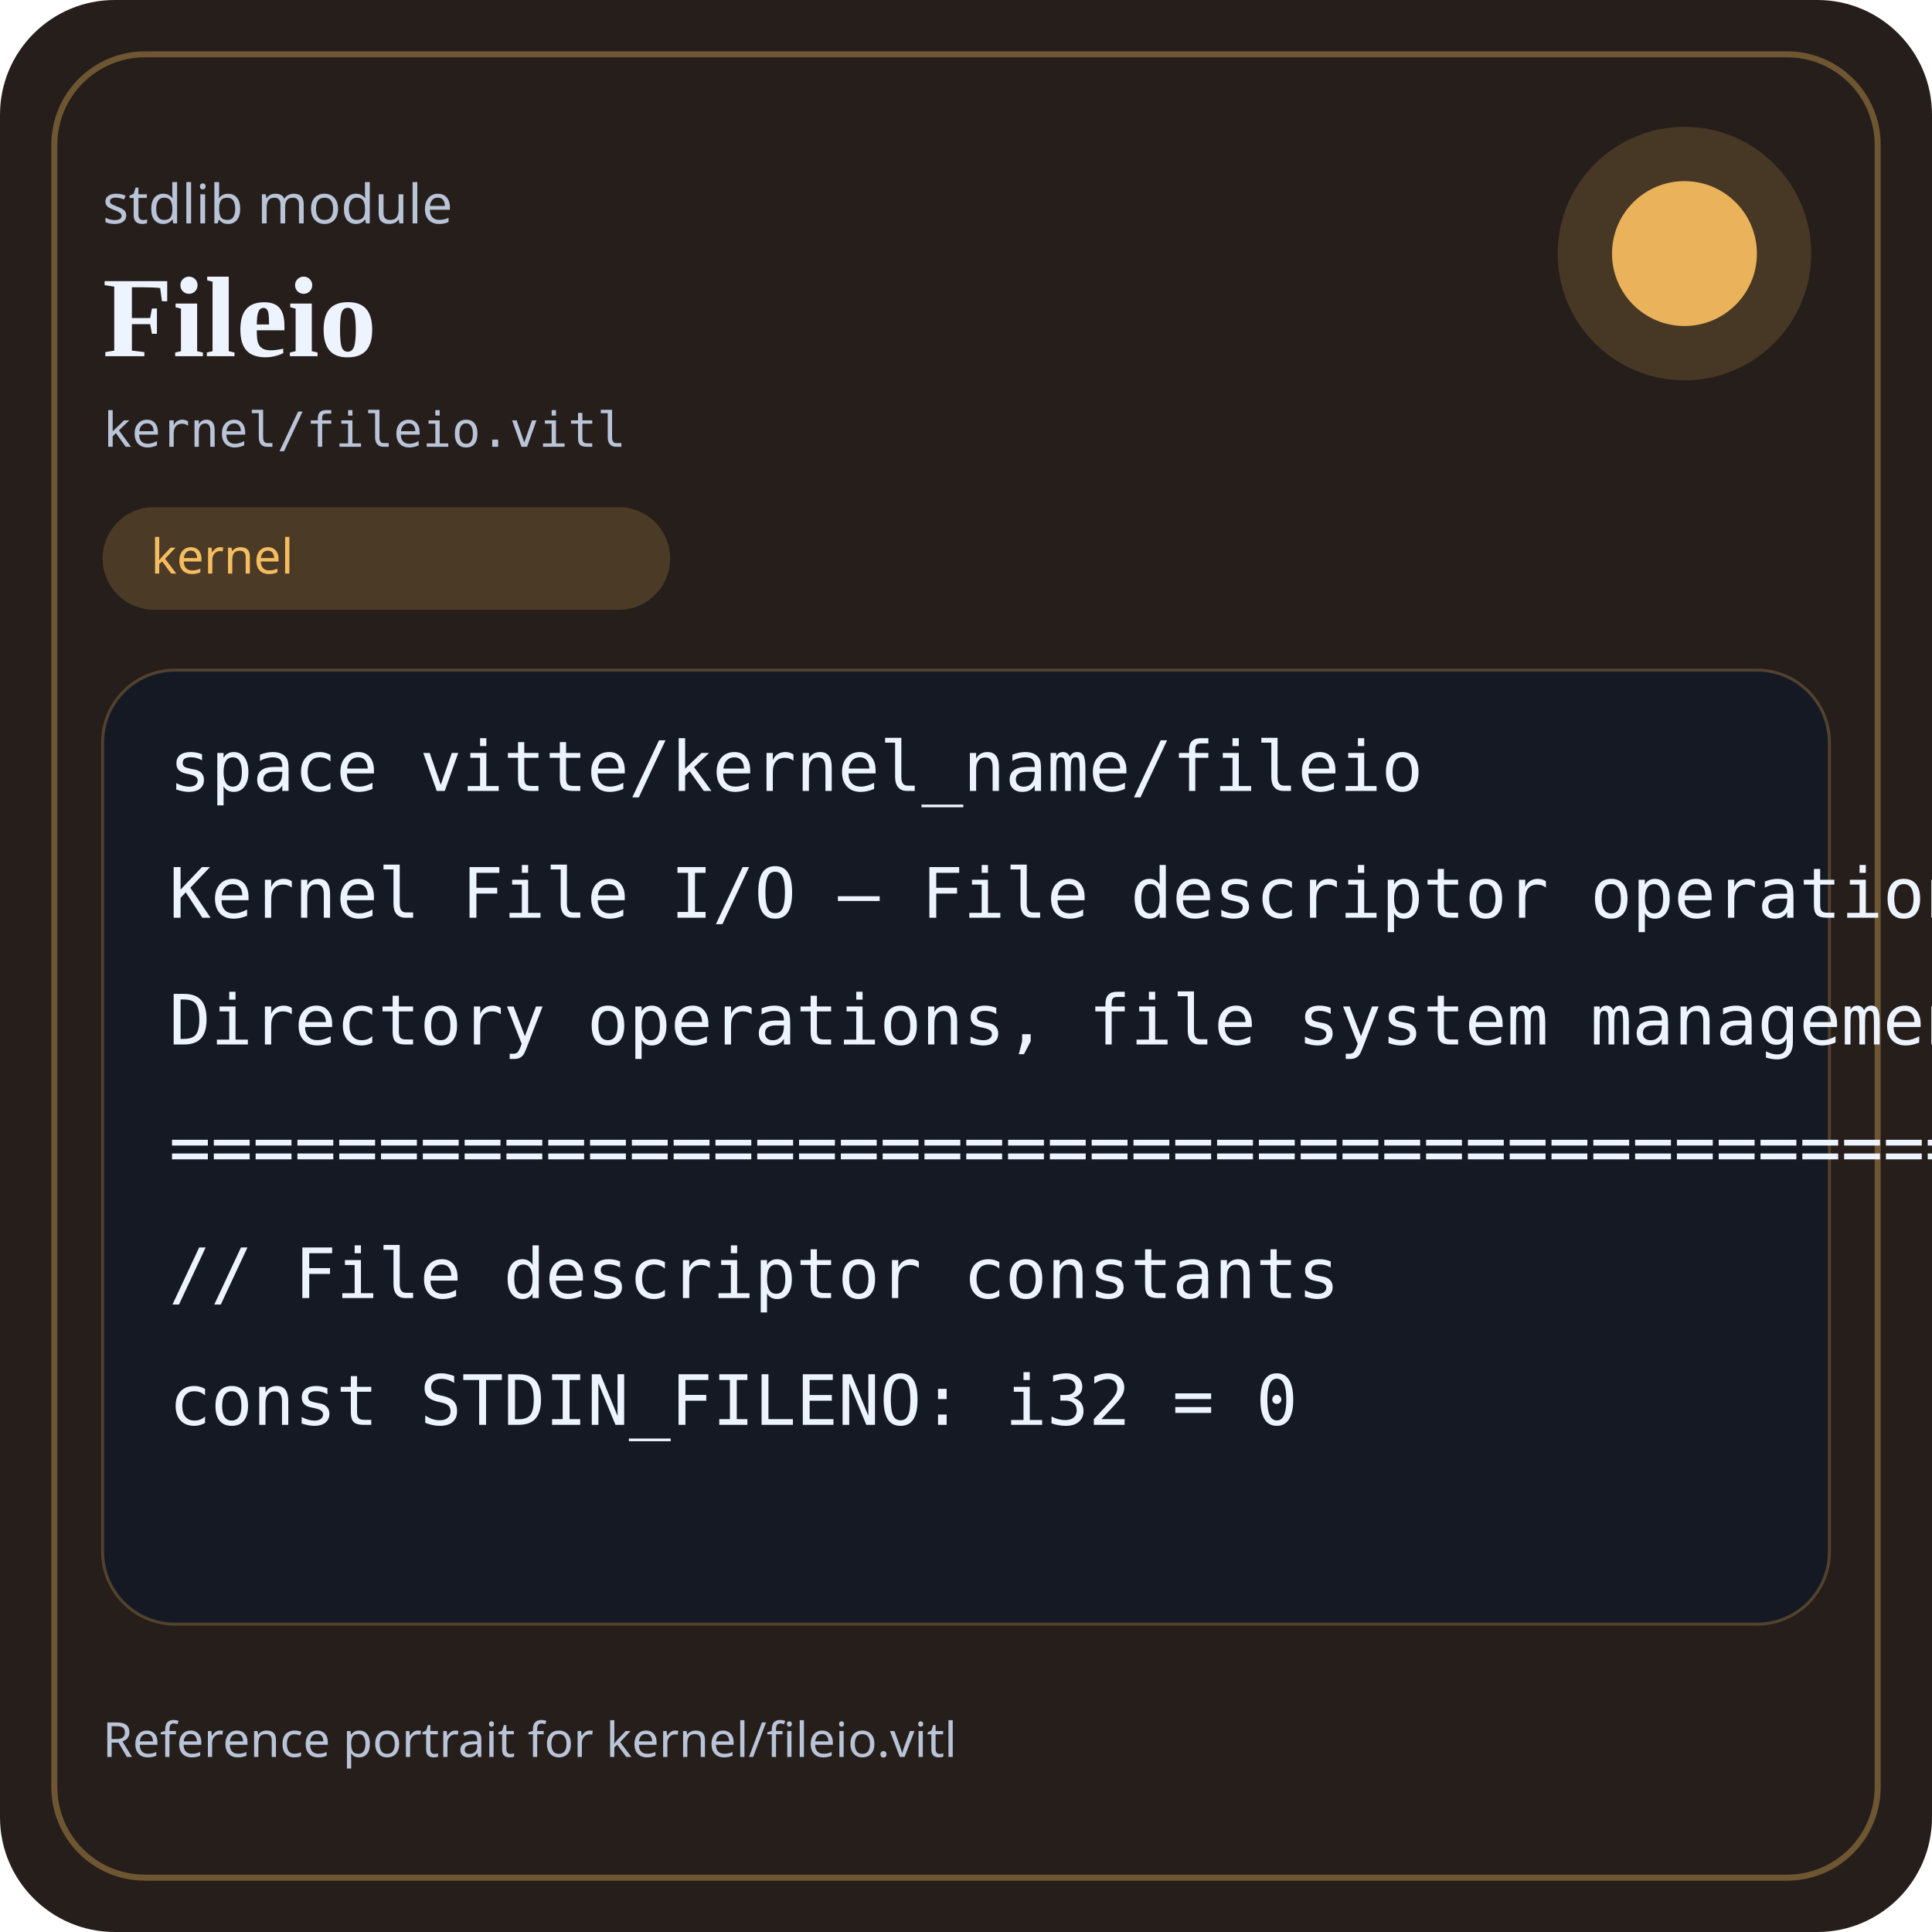
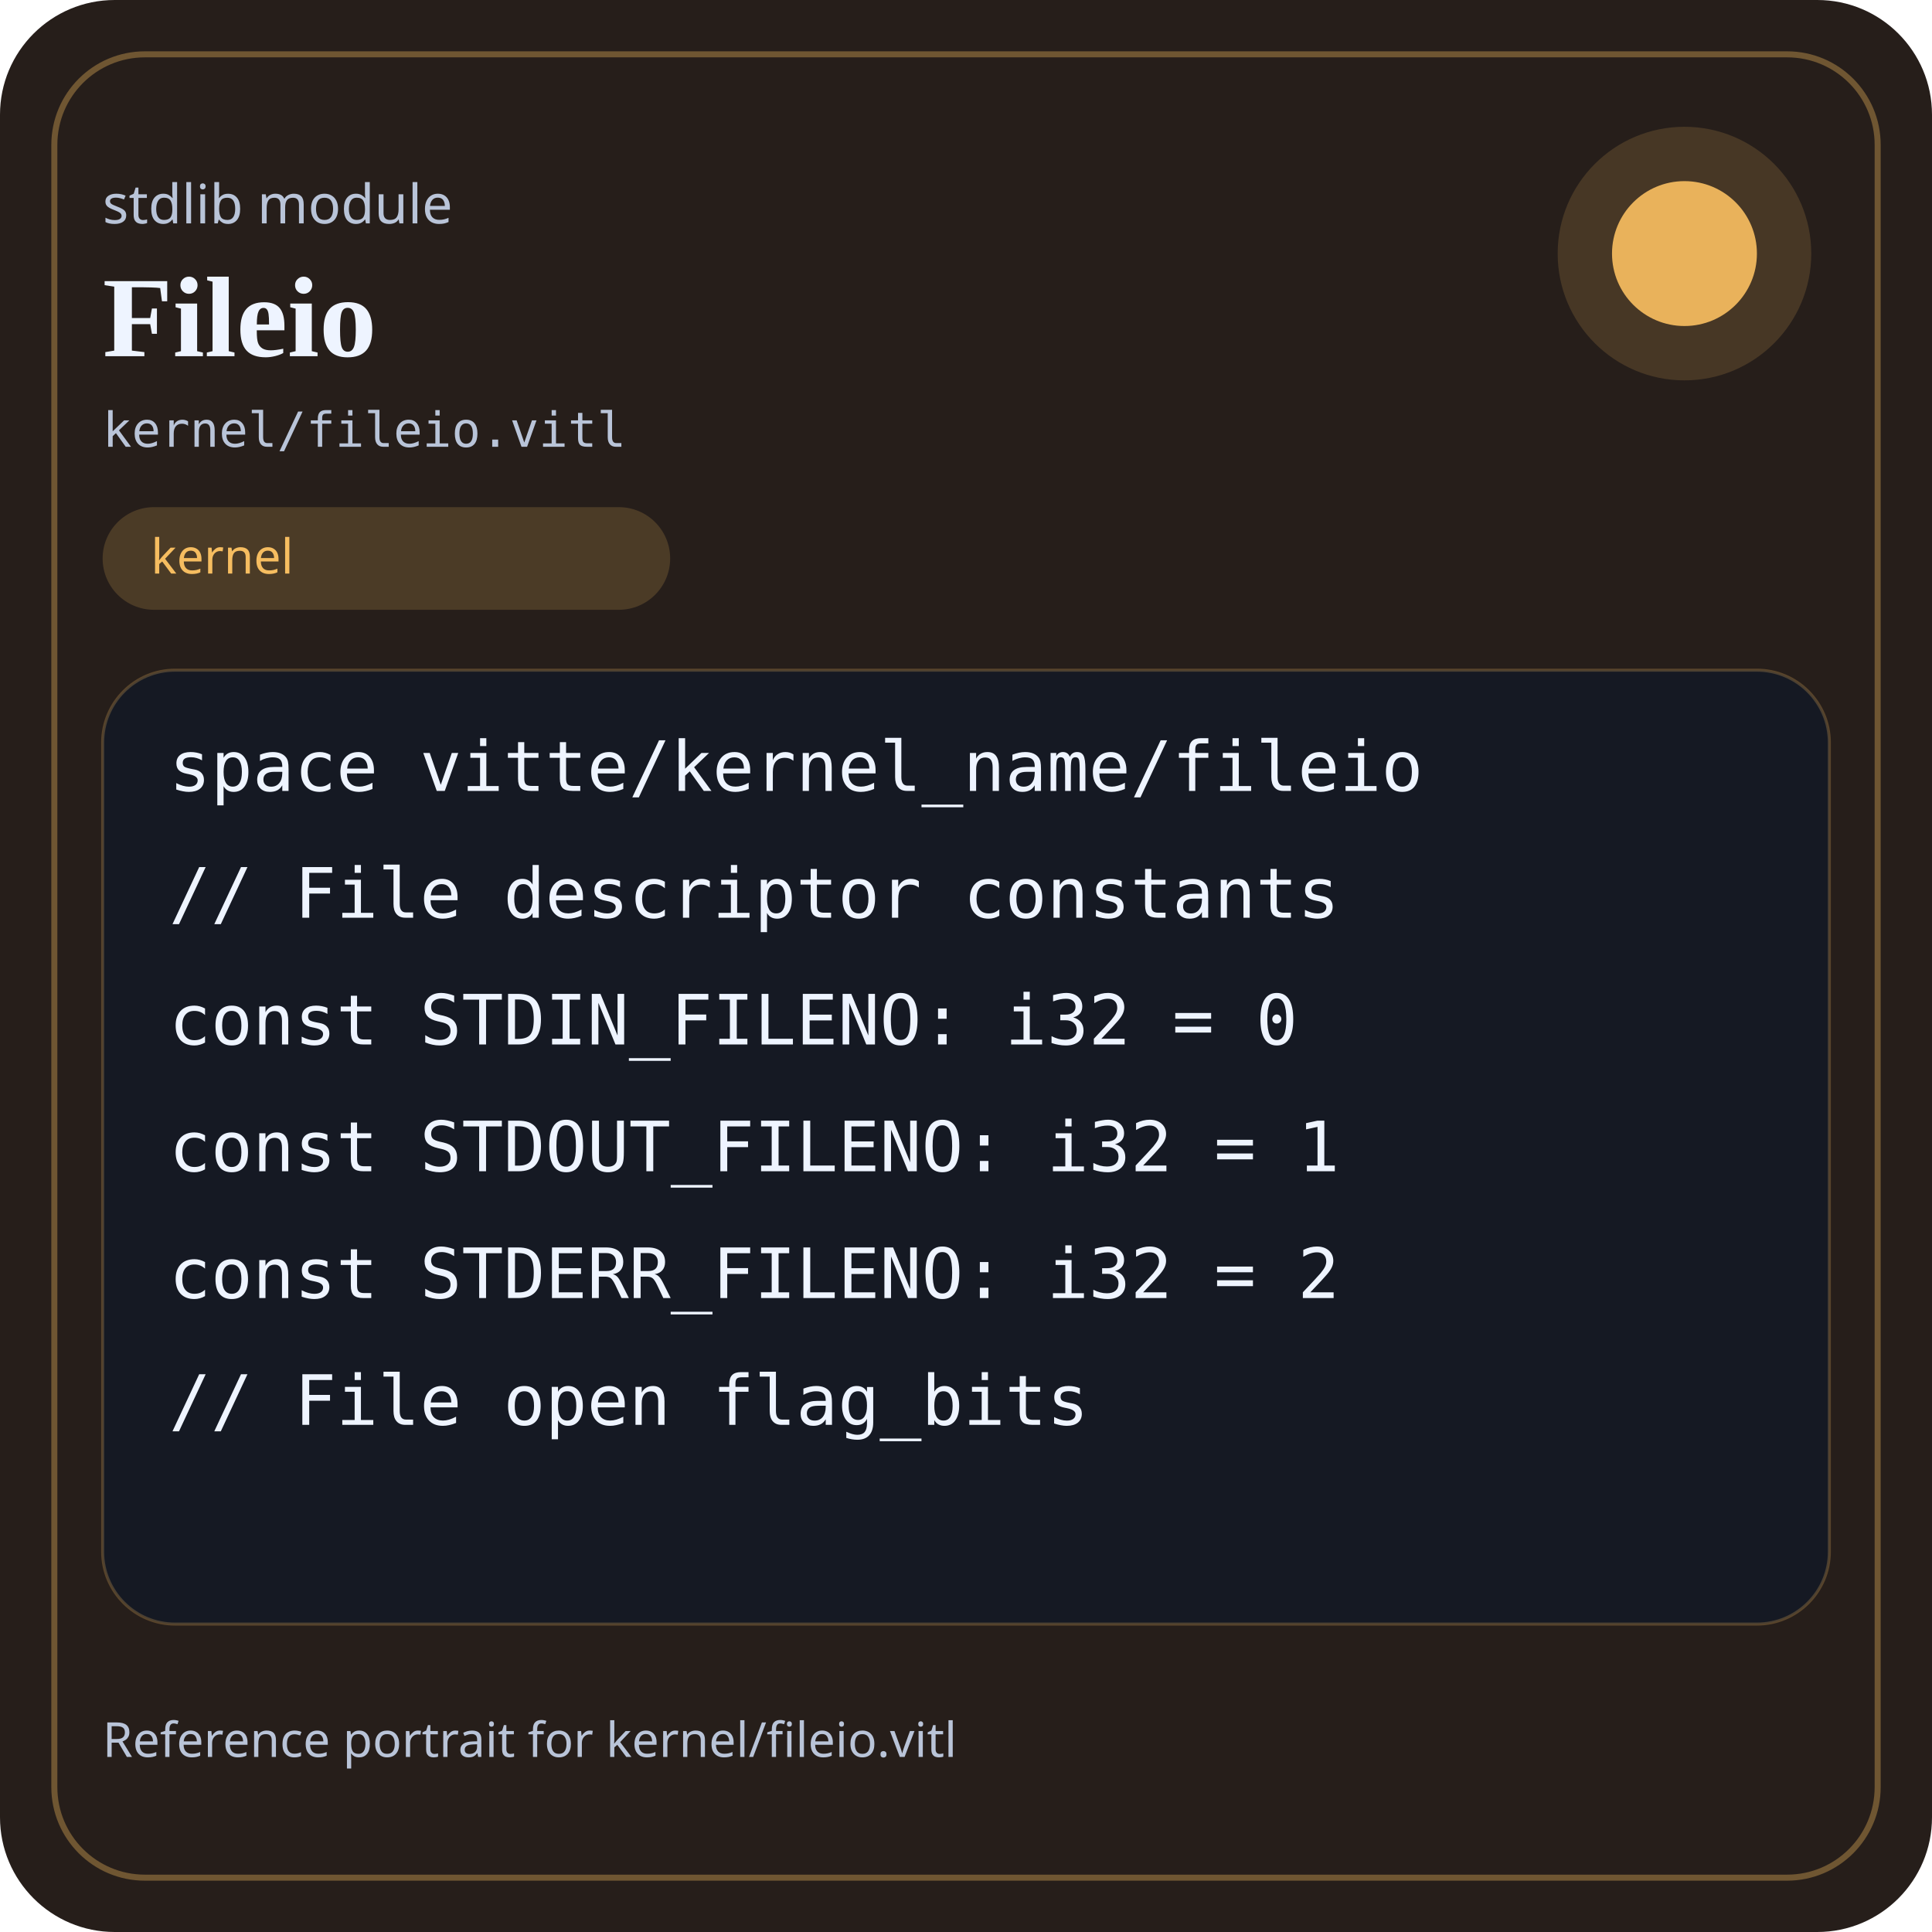
<svg xmlns="http://www.w3.org/2000/svg" width="640" height="640" viewBox="0 0 640 640" role="img" aria-labelledby="title desc">
  <rect width="640" height="640" rx="38" fill="#261e1a" />
  <rect x="18" y="18" width="604" height="604" rx="30" fill="none" stroke="#f6bd60" stroke-opacity="0.35" stroke-width="2" />
  <circle cx="558" cy="84" r="42" fill="#f6bd60" fill-opacity="0.16" />
  <circle cx="558" cy="84" r="24" fill="#f6bd60" fill-opacity="0.92" />
  <text x="34" y="74" font-family="ui-sans-serif, system-ui, sans-serif" font-size="18" fill="#b9c4d8">stdlib module</text>
  <text x="34" y="118" font-family="Georgia, Times New Roman, serif" font-size="38" font-weight="700" fill="#eef4ff">Fileio</text>
  <text x="34" y="148" font-family="ui-monospace, SFMono-Regular, Menlo, Consolas, monospace" font-size="16" fill="#b9c4d8">kernel/fileio.vitl</text>
  <rect x="34" y="168" width="188" height="34" rx="17" fill="#f6bd60" fill-opacity="0.18" />
  <text x="50" y="190" font-family="ui-sans-serif, system-ui, sans-serif" font-size="16" fill="#f6bd60">kernel</text>
  <rect x="34" y="222" width="572" height="316" rx="24" fill="#0f1726" fill-opacity="0.74" stroke="#f6bd60" stroke-opacity="0.24" />
  <text x="56" y="262" font-family="ui-monospace, SFMono-Regular, Menlo, Consolas, monospace" font-size="23" fill="#eef4ff">space vitte/kernel_name/fileio</text>
-   <text x="56" y="304" font-family="ui-monospace, SFMono-Regular, Menlo, Consolas, monospace" font-size="23" fill="#eef4ff">   Kernel File I/O — File descriptor operations,</text>
-   <text x="56" y="346" font-family="ui-monospace, SFMono-Regular, Menlo, Consolas, monospace" font-size="23" fill="#eef4ff">   Directory operations, file system management</text>
-   <text x="56" y="388" font-family="ui-monospace, SFMono-Regular, Menlo, Consolas, monospace" font-size="23" fill="#eef4ff">   ========================================================= &gt;&gt;&gt;</text>
-   <text x="56" y="430" font-family="ui-monospace, SFMono-Regular, Menlo, Consolas, monospace" font-size="23" fill="#eef4ff">// File descriptor constants</text>
-   <text x="56" y="472" font-family="ui-monospace, SFMono-Regular, Menlo, Consolas, monospace" font-size="23" fill="#eef4ff">const STDIN_FILENO: i32 = 0</text>
+   <text x="56" y="304" font-family="ui-monospace, SFMono-Regular, Menlo, Consolas, monospace" font-size="23" fill="#eef4ff">// File descriptor constants</text>
+   <text x="56" y="346" font-family="ui-monospace, SFMono-Regular, Menlo, Consolas, monospace" font-size="23" fill="#eef4ff">const STDIN_FILENO: i32 = 0</text>
+   <text x="56" y="388" font-family="ui-monospace, SFMono-Regular, Menlo, Consolas, monospace" font-size="23" fill="#eef4ff">const STDOUT_FILENO: i32 = 1</text>
+   <text x="56" y="430" font-family="ui-monospace, SFMono-Regular, Menlo, Consolas, monospace" font-size="23" fill="#eef4ff">const STDERR_FILENO: i32 = 2</text>
+   <text x="56" y="472" font-family="ui-monospace, SFMono-Regular, Menlo, Consolas, monospace" font-size="23" fill="#eef4ff">// File open flag_bits</text>
  <text x="34" y="582" font-family="ui-sans-serif, system-ui, sans-serif" font-size="16" fill="#b9c4d8">Reference portrait for kernel/fileio.vitl</text>
</svg>
